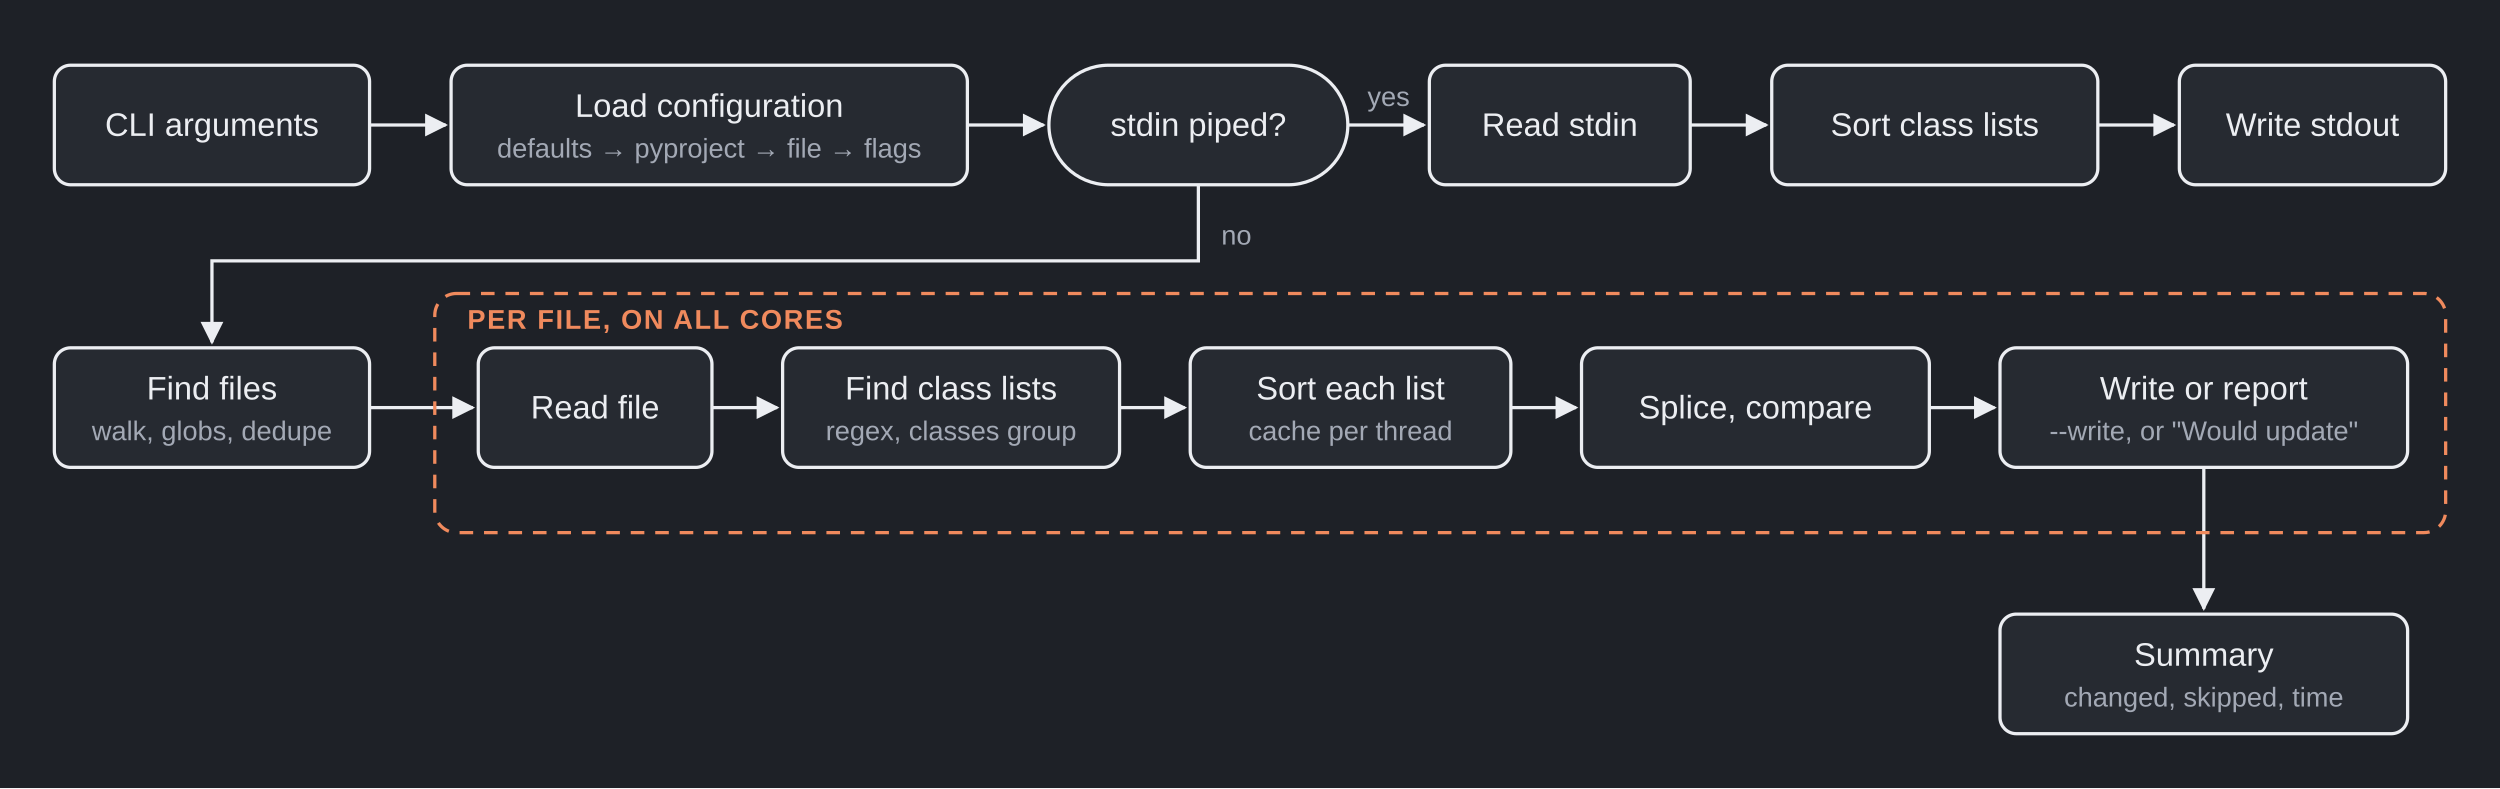
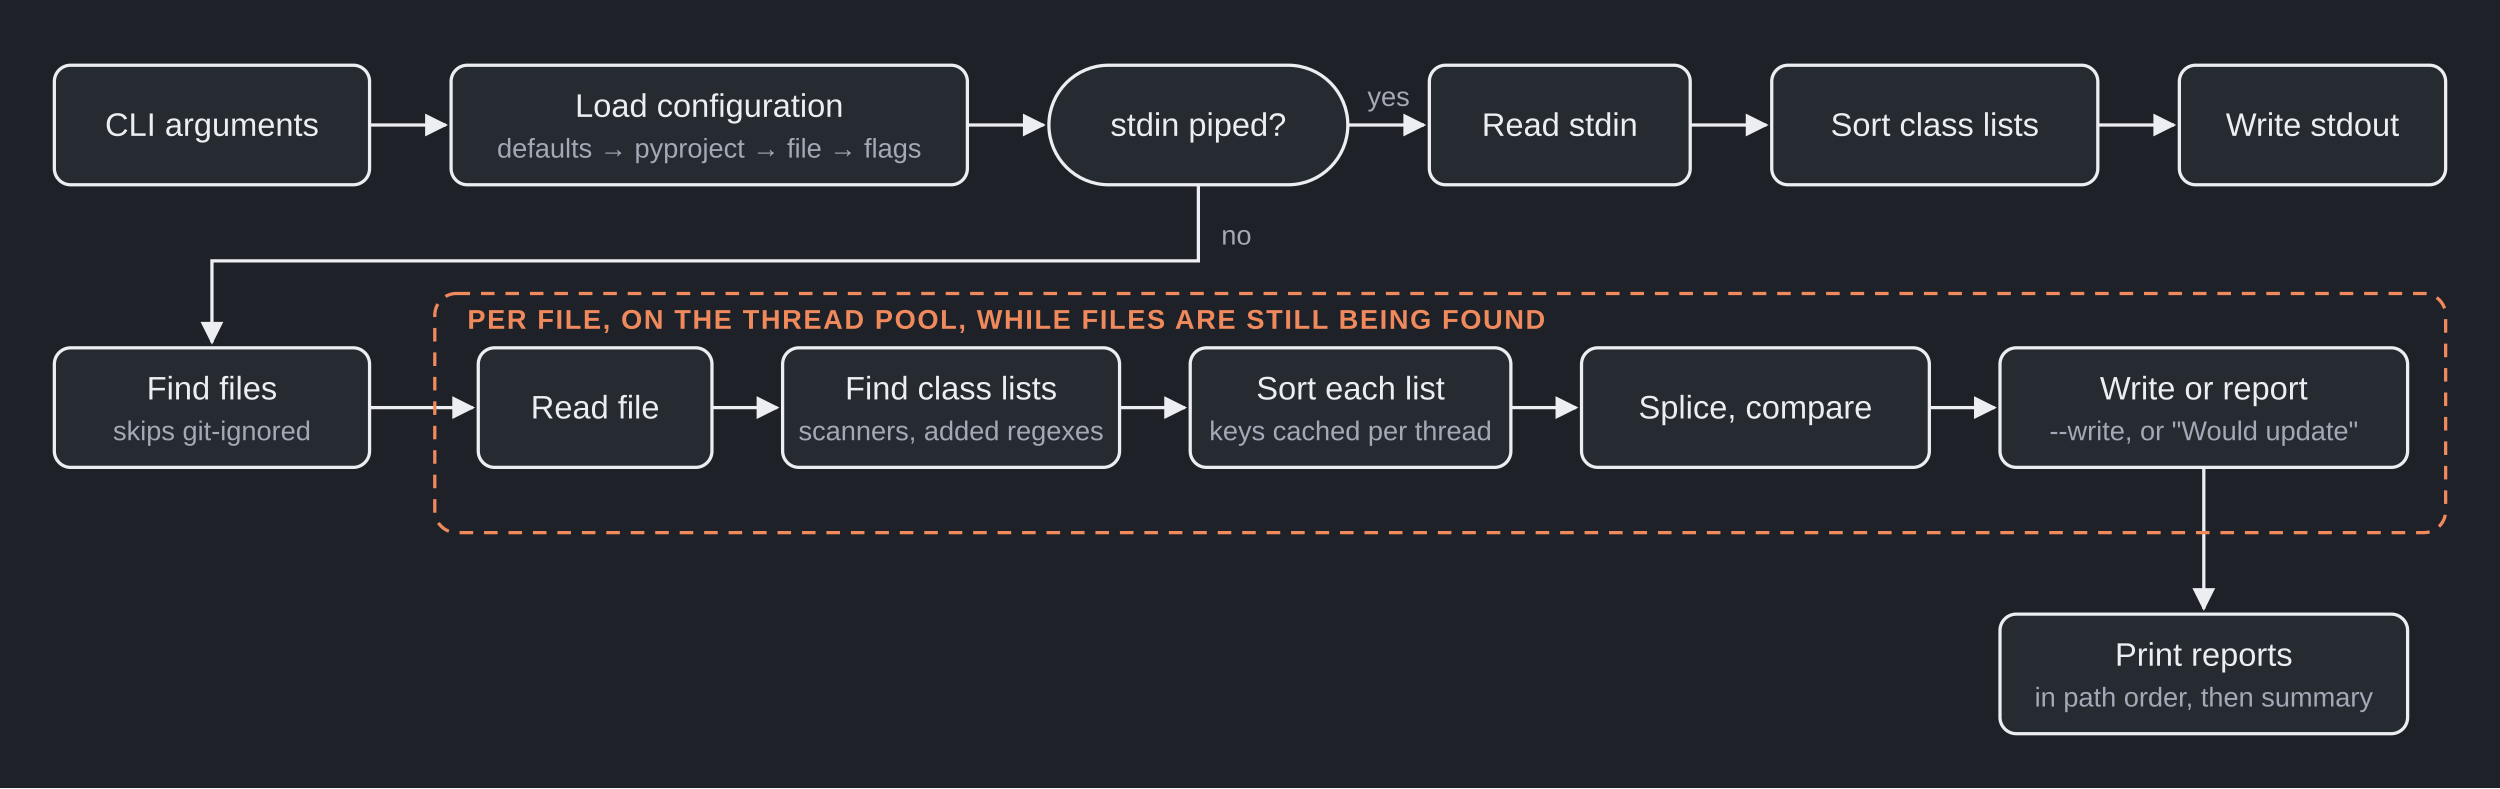
- <svg xmlns="http://www.w3.org/2000/svg" viewBox="0 0 920 290" font-family="IBM Plex Sans, Helvetica Neue, Arial, sans-serif" role="img" aria-label="A run loads the configuration, then either sorts piped stdin and writes it back, or finds files and processes each one on all cores">
+ <svg xmlns="http://www.w3.org/2000/svg" viewBox="0 0 920 290" font-family="IBM Plex Sans, Helvetica Neue, Arial, sans-serif" role="img" aria-label="A run loads the configuration, then either sorts piped stdin and writes it back, or finds files in parallel, skipping ignored ones, and processes each one on the thread pool as soon as it is found">
  <rect width="920" height="290" fill="#1e2127" />
  <defs>
    <marker id="arrow" viewBox="0 0 10 10" refX="9" refY="5" markerWidth="7" markerHeight="7" orient="auto-start-reverse">
      <path d="M0,0 L10,5 L0,10 z" fill="#eceef2" />
    </marker>
  </defs>
  <g fill="none" stroke="#eceef2" stroke-width="1.2" marker-end="url(#arrow)">
    <line x1="136" y1="46" x2="164" y2="46" />
    <line x1="356" y1="46" x2="384" y2="46" />
    <line x1="496" y1="46" x2="524" y2="46" />
    <line x1="622" y1="46" x2="650" y2="46" />
    <line x1="772" y1="46" x2="800" y2="46" />
    <path d="M441,68 V96 H78 V126" />
    <line x1="136" y1="150" x2="174" y2="150" />
    <line x1="262" y1="150" x2="286" y2="150" />
    <line x1="412" y1="150" x2="436" y2="150" />
    <line x1="556" y1="150" x2="580" y2="150" />
    <line x1="710" y1="150" x2="734" y2="150" />
    <line x1="811" y1="172" x2="811" y2="224" />
  </g>
  <rect x="160" y="108" width="740" height="88" rx="8" fill="none" stroke="#f08a5d" stroke-width="1.2" stroke-dasharray="5 4" />
-   <text x="172" y="121" font-size="10" fill="#f08a5d" font-weight="600" letter-spacing="0.06em">PER FILE, ON ALL CORES</text>
+   <text x="172" y="121" font-size="10" fill="#f08a5d" font-weight="600" letter-spacing="0.06em">PER FILE, ON THE THREAD POOL, WHILE FILES ARE STILL BEING FOUND</text>
  <g stroke="#eceef2" stroke-width="1.2" fill="#262a31">
    <rect x="20" y="24" width="116" height="44" rx="6" />
    <rect x="166" y="24" width="190" height="44" rx="6" />
    <rect x="386" y="24" width="110" height="44" rx="22" />
    <rect x="526" y="24" width="96" height="44" rx="6" />
    <rect x="652" y="24" width="120" height="44" rx="6" />
    <rect x="802" y="24" width="98" height="44" rx="6" />
    <rect x="20" y="128" width="116" height="44" rx="6" />
    <rect x="176" y="128" width="86" height="44" rx="6" />
    <rect x="288" y="128" width="124" height="44" rx="6" />
    <rect x="438" y="128" width="118" height="44" rx="6" />
    <rect x="582" y="128" width="128" height="44" rx="6" />
    <rect x="736" y="128" width="150" height="44" rx="6" />
    <rect x="736" y="226" width="150" height="44" rx="6" />
  </g>
  <g fill="#eceef2" font-size="12" text-anchor="middle">
    <text x="78" y="50">CLI arguments</text>
    <text x="261" y="43">Load configuration</text>
    <text x="261" y="58" font-size="10" fill="#a3a9b5">defaults → pyproject → file → flags</text>
    <text x="441" y="50">stdin piped?</text>
    <text x="511" y="39" font-size="10" fill="#a3a9b5">yes</text>
    <text x="455" y="90" font-size="10" fill="#a3a9b5">no</text>
    <text x="574" y="50">Read stdin</text>
    <text x="712" y="50">Sort class lists</text>
    <text x="851" y="50">Write stdout</text>
    <text x="78" y="147">Find files</text>
-     <text x="78" y="162" font-size="10" fill="#a3a9b5">walk, globs, dedupe</text>
+     <text x="78" y="162" font-size="10" fill="#a3a9b5">skips git-ignored</text>
    <text x="219" y="154">Read file</text>
    <text x="350" y="147">Find class lists</text>
-     <text x="350" y="162" font-size="10" fill="#a3a9b5">regex, classes group</text>
+     <text x="350" y="162" font-size="10" fill="#a3a9b5">scanners, added regexes</text>
    <text x="497" y="147">Sort each list</text>
-     <text x="497" y="162" font-size="10" fill="#a3a9b5">cache per thread</text>
+     <text x="497" y="162" font-size="10" fill="#a3a9b5">keys cached per thread</text>
    <text x="646" y="154">Splice, compare</text>
    <text x="811" y="147">Write or report</text>
    <text x="811" y="162" font-size="10" fill="#a3a9b5">--write, or "Would update"</text>
-     <text x="811" y="245">Summary</text>
-     <text x="811" y="260" font-size="10" fill="#a3a9b5">changed, skipped, time</text>
+     <text x="811" y="245">Print reports</text>
+     <text x="811" y="260" font-size="10" fill="#a3a9b5">in path order, then summary</text>
  </g>
</svg>
